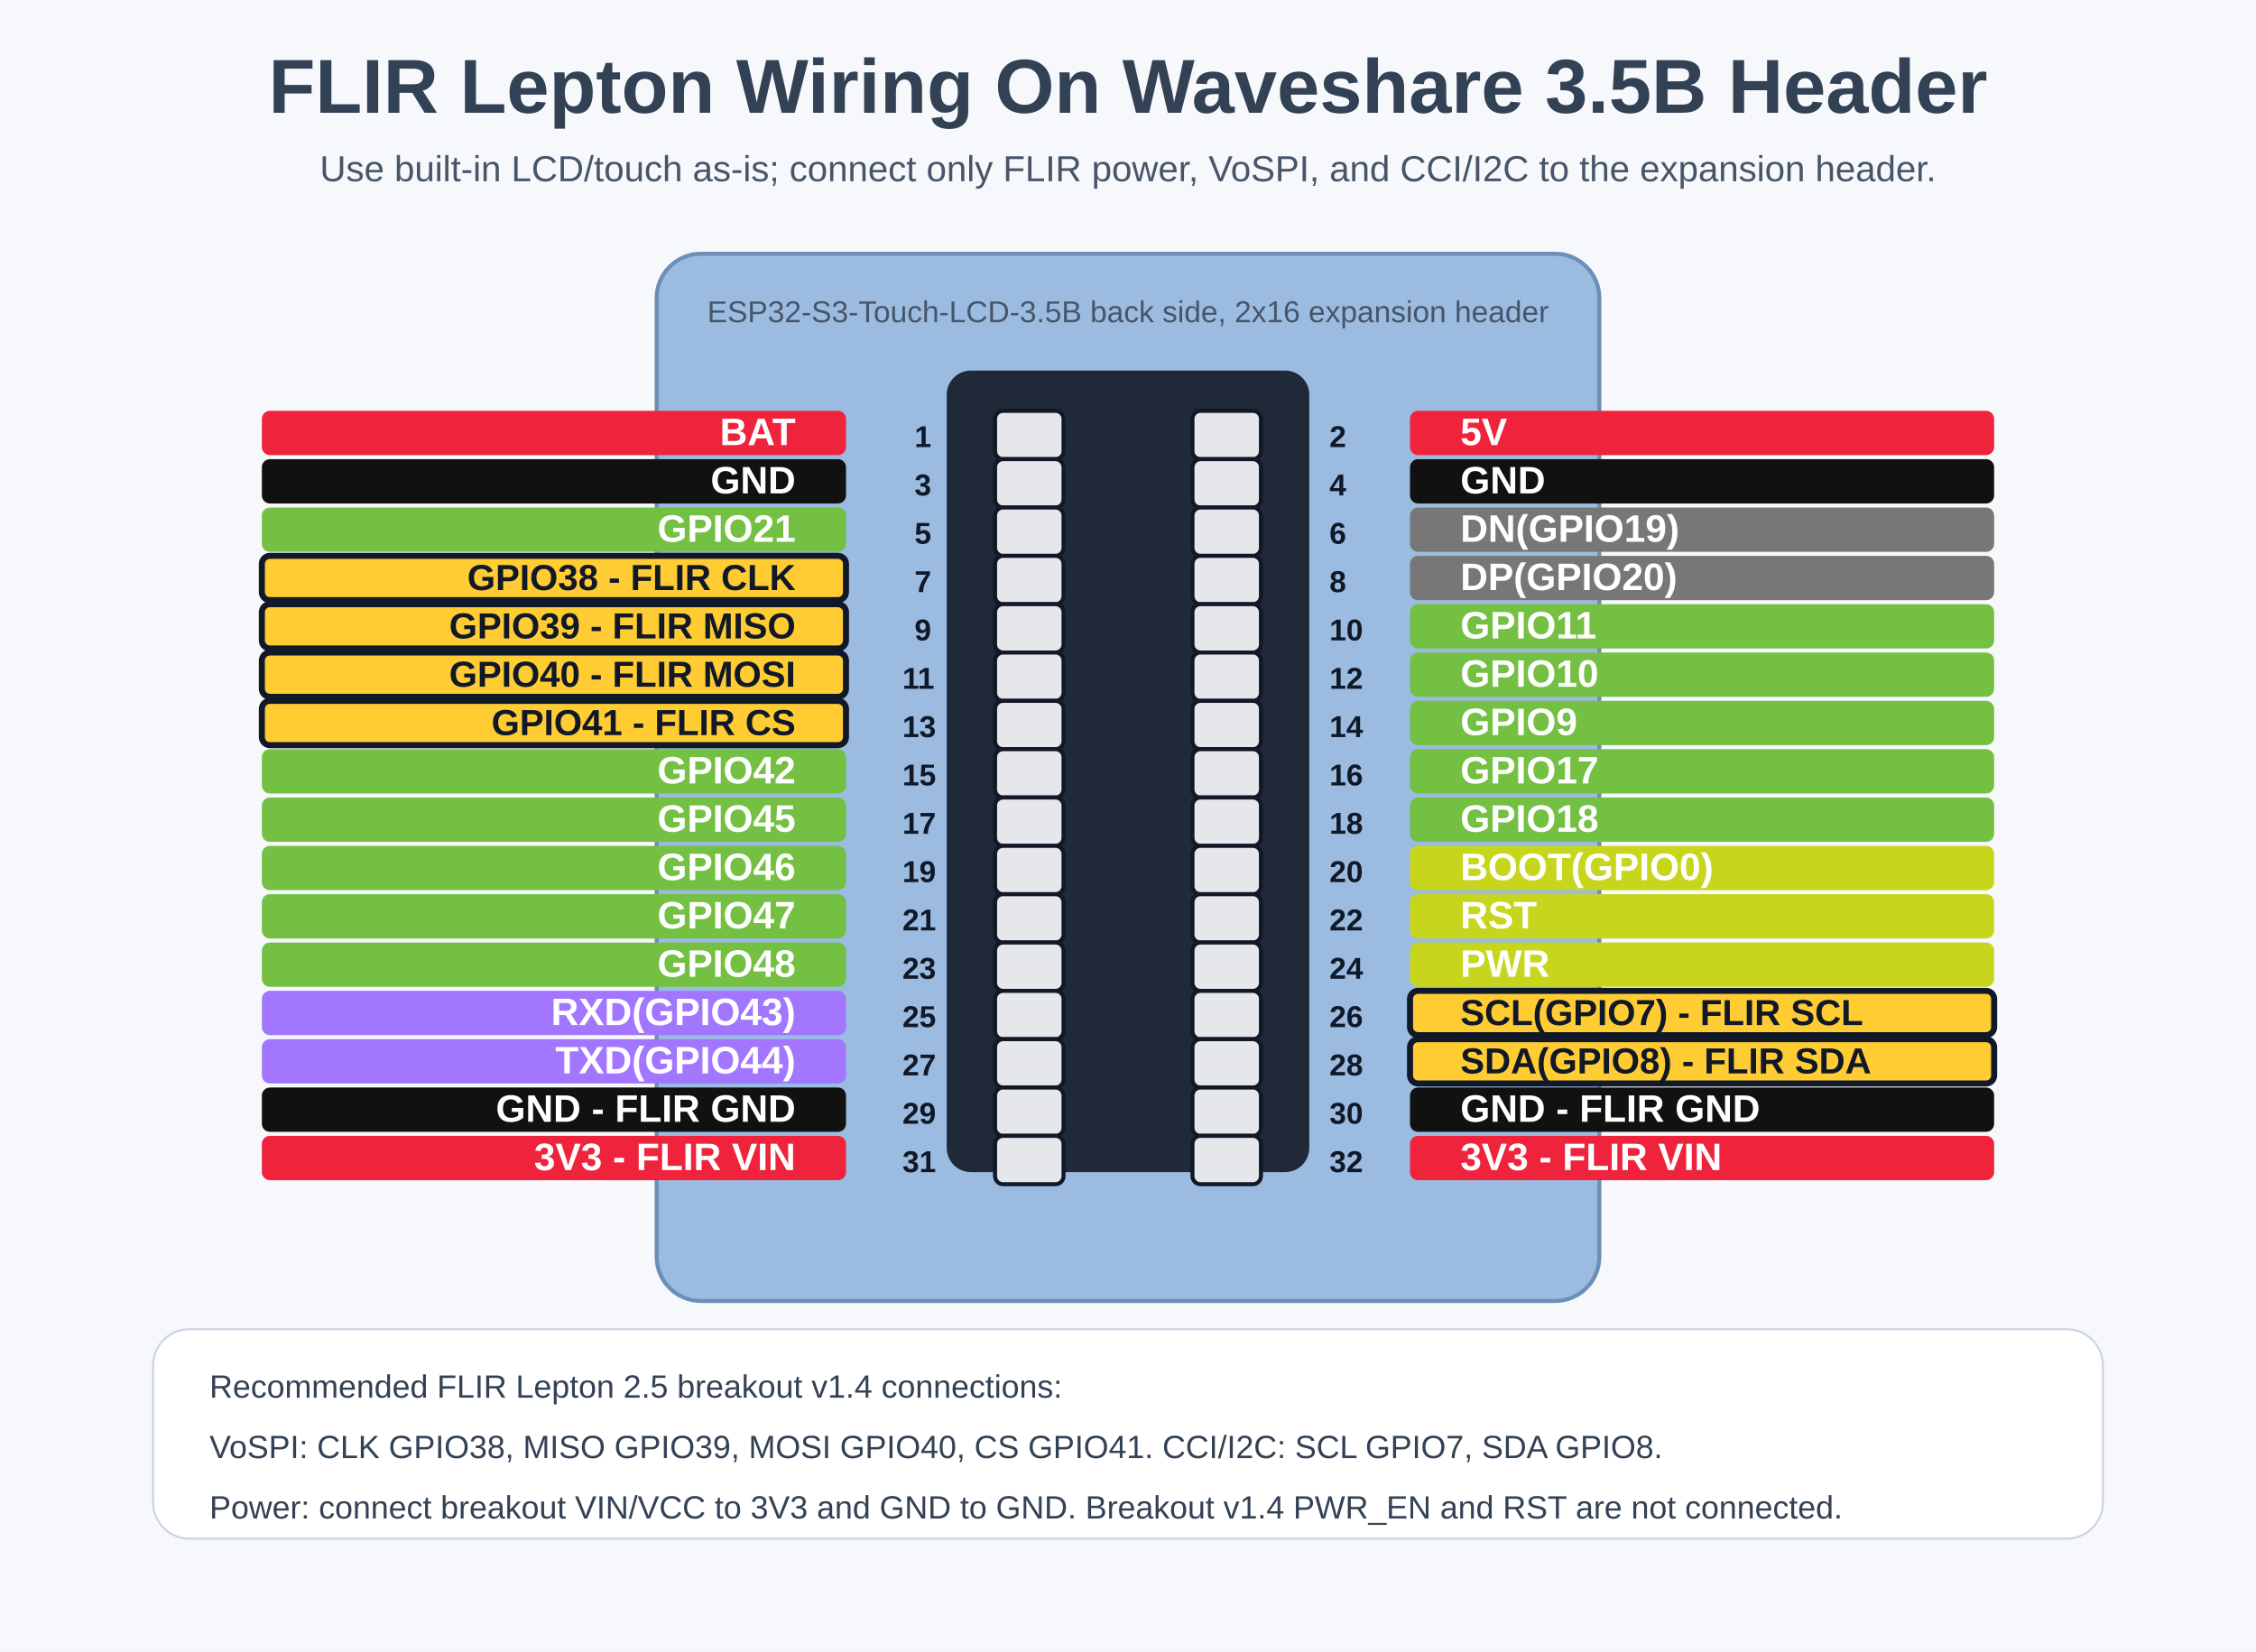
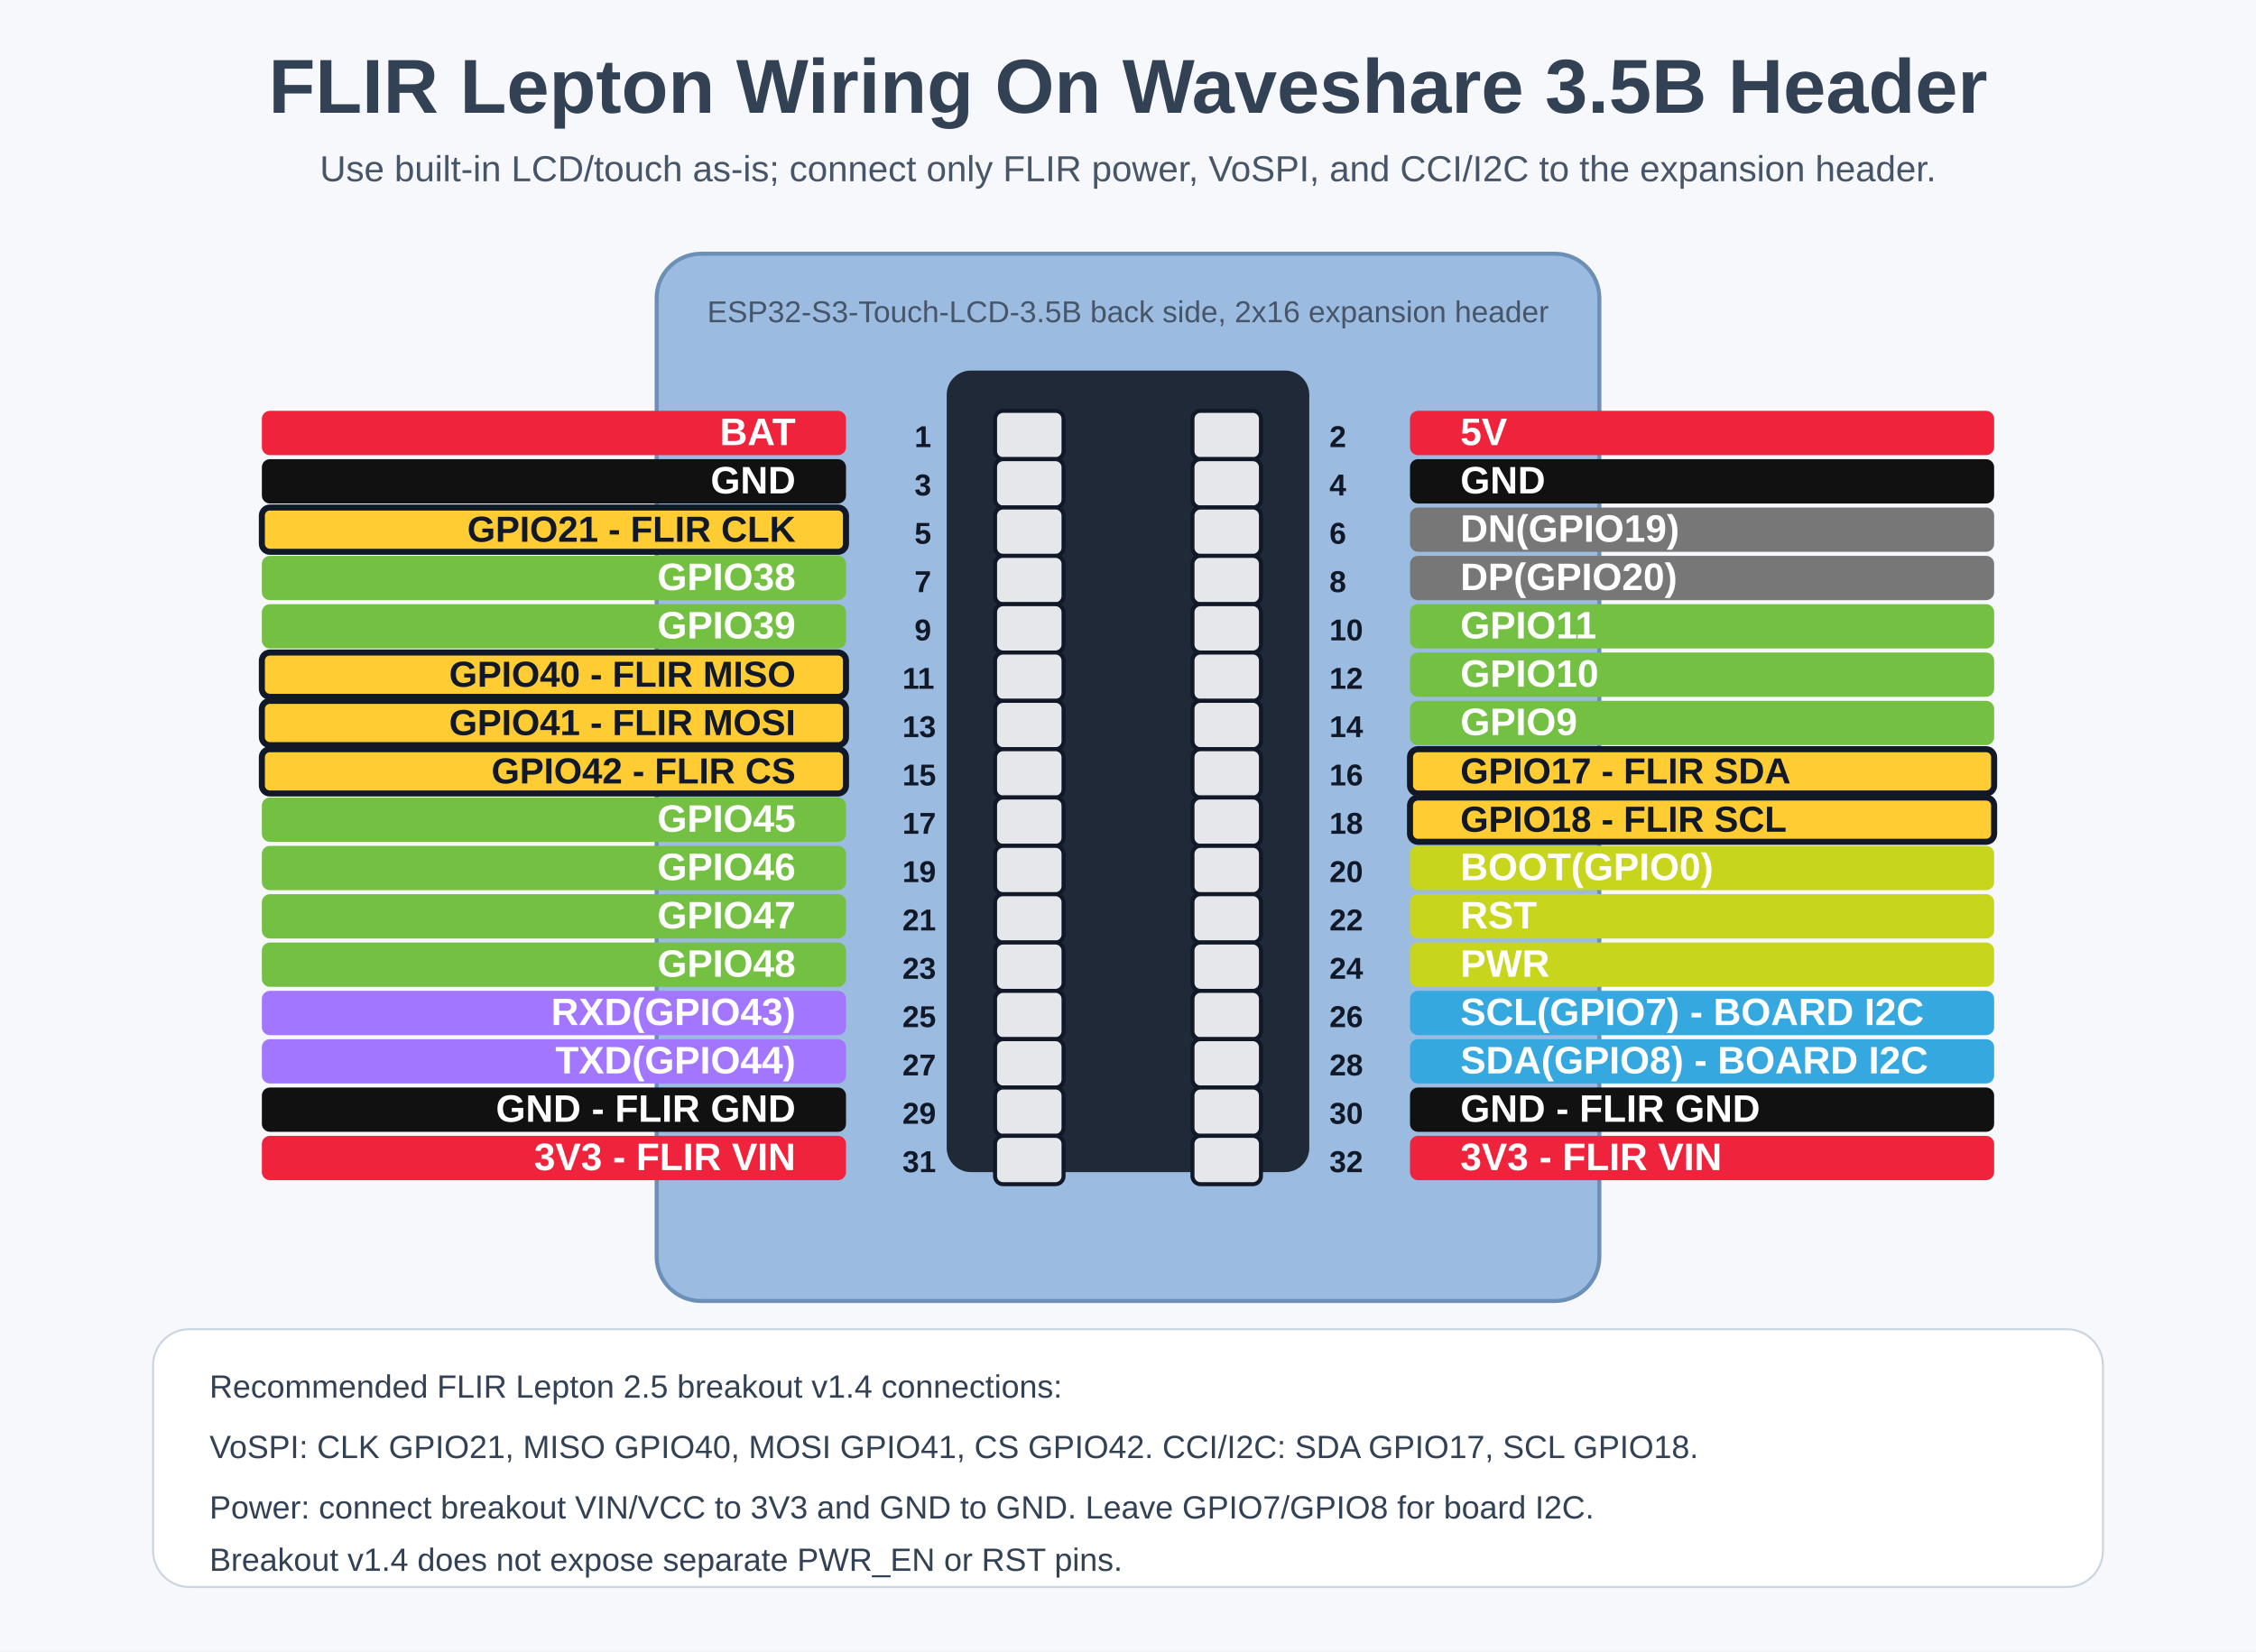
<svg xmlns="http://www.w3.org/2000/svg" width="1120" height="820" viewBox="0 0 1120 820" role="img" aria-labelledby="title desc">
  <defs>
    <style>
      .bg { fill: #f7f8fb; }
      .board { fill: #9bbce0; stroke: #6b8fb6; stroke-width: 2; }
      .header { fill: #1f2937; }
      .hole { fill: #e5e7eb; stroke: #111827; stroke-width: 2; }
      .label { font: 700 19px Arial, sans-serif; fill: #fff; }
      .pinno { font: 700 15px Arial, sans-serif; fill: #111827; }
      .title { font: 700 38px Arial, sans-serif; fill: #334155; }
      .subtitle { font: 18px Arial, sans-serif; fill: #475569; }
      .small { font: 15px Arial, sans-serif; fill: #475569; }
      .callout { font: 700 18px Arial, sans-serif; fill: #111827; }
      .note { font: 16px Arial, sans-serif; fill: #334155; }
      .power { fill: #ef233c; }
      .ground { fill: #111111; }
      .gpio { fill: #74c043; }
      .uart { fill: #a276ff; }
      .i2c { fill: #35a8e0; }
      .key { fill: #c7d51c; }
      .usb { fill: #777; }
      .flir { fill: #ffcc33; stroke: #111827; stroke-width: 3; }
      .line { fill: none; stroke: #111827; stroke-width: 3; }
      .line-thin { fill: none; stroke: #64748b; stroke-width: 2; }
    </style>
  </defs>
  <rect class="bg" width="1120" height="820" />
  <text class="title" x="560" y="56" text-anchor="middle">FLIR Lepton Wiring On Waveshare 3.5B Header</text>
  <text class="subtitle" x="560" y="90" text-anchor="middle">Use built-in LCD/touch as-is; connect only FLIR power, VoSPI, and CCI/I2C to the expansion header.</text>
  <rect class="board" x="326" y="126" width="468" height="520" rx="22" />
  <text class="small" x="560" y="160" text-anchor="middle">ESP32-S3-Touch-LCD-3.5B back side, 2x16 expansion header</text>
  <rect class="header" x="470" y="184" width="180" height="398" rx="12" />
  <g>
    <rect class="hole" x="494" y="204" width="34" height="24" rx="4" />
    <rect class="hole" x="592" y="204" width="34" height="24" rx="4" />
    <rect class="hole" x="494" y="228" width="34" height="24" rx="4" />
    <rect class="hole" x="592" y="228" width="34" height="24" rx="4" />
    <rect class="hole" x="494" y="252" width="34" height="24" rx="4" />
    <rect class="hole" x="592" y="252" width="34" height="24" rx="4" />
    <rect class="hole" x="494" y="276" width="34" height="24" rx="4" />
    <rect class="hole" x="592" y="276" width="34" height="24" rx="4" />
    <rect class="hole" x="494" y="300" width="34" height="24" rx="4" />
    <rect class="hole" x="592" y="300" width="34" height="24" rx="4" />
    <rect class="hole" x="494" y="324" width="34" height="24" rx="4" />
    <rect class="hole" x="592" y="324" width="34" height="24" rx="4" />
    <rect class="hole" x="494" y="348" width="34" height="24" rx="4" />
    <rect class="hole" x="592" y="348" width="34" height="24" rx="4" />
    <rect class="hole" x="494" y="372" width="34" height="24" rx="4" />
    <rect class="hole" x="592" y="372" width="34" height="24" rx="4" />
    <rect class="hole" x="494" y="396" width="34" height="24" rx="4" />
    <rect class="hole" x="592" y="396" width="34" height="24" rx="4" />
    <rect class="hole" x="494" y="420" width="34" height="24" rx="4" />
    <rect class="hole" x="592" y="420" width="34" height="24" rx="4" />
    <rect class="hole" x="494" y="444" width="34" height="24" rx="4" />
    <rect class="hole" x="592" y="444" width="34" height="24" rx="4" />
    <rect class="hole" x="494" y="468" width="34" height="24" rx="4" />
    <rect class="hole" x="592" y="468" width="34" height="24" rx="4" />
    <rect class="hole" x="494" y="492" width="34" height="24" rx="4" />
    <rect class="hole" x="592" y="492" width="34" height="24" rx="4" />
    <rect class="hole" x="494" y="516" width="34" height="24" rx="4" />
    <rect class="hole" x="592" y="516" width="34" height="24" rx="4" />
    <rect class="hole" x="494" y="540" width="34" height="24" rx="4" />
    <rect class="hole" x="592" y="540" width="34" height="24" rx="4" />
    <rect class="hole" x="494" y="564" width="34" height="24" rx="4" />
    <rect class="hole" x="592" y="564" width="34" height="24" rx="4" />
  </g>
  <g>
    <text class="pinno" x="454" y="222">1</text>
    <text class="pinno" x="660" y="222">2</text>
    <text class="pinno" x="454" y="246">3</text>
    <text class="pinno" x="660" y="246">4</text>
    <text class="pinno" x="454" y="270">5</text>
    <text class="pinno" x="660" y="270">6</text>
    <text class="pinno" x="454" y="294">7</text>
    <text class="pinno" x="660" y="294">8</text>
    <text class="pinno" x="454" y="318">9</text>
    <text class="pinno" x="660" y="318">10</text>
    <text class="pinno" x="448" y="342">11</text>
    <text class="pinno" x="660" y="342">12</text>
    <text class="pinno" x="448" y="366">13</text>
    <text class="pinno" x="660" y="366">14</text>
    <text class="pinno" x="448" y="390">15</text>
    <text class="pinno" x="660" y="390">16</text>
    <text class="pinno" x="448" y="414">17</text>
    <text class="pinno" x="660" y="414">18</text>
    <text class="pinno" x="448" y="438">19</text>
    <text class="pinno" x="660" y="438">20</text>
    <text class="pinno" x="448" y="462">21</text>
    <text class="pinno" x="660" y="462">22</text>
    <text class="pinno" x="448" y="486">23</text>
    <text class="pinno" x="660" y="486">24</text>
    <text class="pinno" x="448" y="510">25</text>
    <text class="pinno" x="660" y="510">26</text>
    <text class="pinno" x="448" y="534">27</text>
    <text class="pinno" x="660" y="534">28</text>
    <text class="pinno" x="448" y="558">29</text>
    <text class="pinno" x="660" y="558">30</text>
    <text class="pinno" x="448" y="582">31</text>
    <text class="pinno" x="660" y="582">32</text>
  </g>
  <g>
    <rect class="power" x="130" y="204" width="290" height="22" rx="4" />
    <text class="label" x="395" y="221" text-anchor="end">BAT</text>
    <rect class="ground" x="130" y="228" width="290" height="22" rx="4" />
    <text class="label" x="395" y="245" text-anchor="end">GND</text>
-     <rect class="gpio" x="130" y="252" width="290" height="22" rx="4" />
-     <text class="label" x="395" y="269" text-anchor="end">GPIO21</text>
-     <rect class="flir" x="130" y="276" width="290" height="22" rx="4" />
-     <text class="callout" x="395" y="293" text-anchor="end">GPIO38 - FLIR CLK</text>
-     <rect class="flir" x="130" y="300" width="290" height="22" rx="4" />
-     <text class="callout" x="395" y="317" text-anchor="end">GPIO39 - FLIR MISO</text>
+     <rect class="flir" x="130" y="252" width="290" height="22" rx="4" />
+     <text class="callout" x="395" y="269" text-anchor="end">GPIO21 - FLIR CLK</text>
+     <rect class="gpio" x="130" y="276" width="290" height="22" rx="4" />
+     <text class="label" x="395" y="293" text-anchor="end">GPIO38</text>
+     <rect class="gpio" x="130" y="300" width="290" height="22" rx="4" />
+     <text class="label" x="395" y="317" text-anchor="end">GPIO39</text>
    <rect class="flir" x="130" y="324" width="290" height="22" rx="4" />
-     <text class="callout" x="395" y="341" text-anchor="end">GPIO40 - FLIR MOSI</text>
+     <text class="callout" x="395" y="341" text-anchor="end">GPIO40 - FLIR MISO</text>
    <rect class="flir" x="130" y="348" width="290" height="22" rx="4" />
-     <text class="callout" x="395" y="365" text-anchor="end">GPIO41 - FLIR CS</text>
-     <rect class="gpio" x="130" y="372" width="290" height="22" rx="4" />
-     <text class="label" x="395" y="389" text-anchor="end">GPIO42</text>
+     <text class="callout" x="395" y="365" text-anchor="end">GPIO41 - FLIR MOSI</text>
+     <rect class="flir" x="130" y="372" width="290" height="22" rx="4" />
+     <text class="callout" x="395" y="389" text-anchor="end">GPIO42 - FLIR CS</text>
    <rect class="gpio" x="130" y="396" width="290" height="22" rx="4" />
    <text class="label" x="395" y="413" text-anchor="end">GPIO45</text>
    <rect class="gpio" x="130" y="420" width="290" height="22" rx="4" />
    <text class="label" x="395" y="437" text-anchor="end">GPIO46</text>
    <rect class="gpio" x="130" y="444" width="290" height="22" rx="4" />
    <text class="label" x="395" y="461" text-anchor="end">GPIO47</text>
    <rect class="gpio" x="130" y="468" width="290" height="22" rx="4" />
    <text class="label" x="395" y="485" text-anchor="end">GPIO48</text>
    <rect class="uart" x="130" y="492" width="290" height="22" rx="4" />
    <text class="label" x="395" y="509" text-anchor="end">RXD(GPIO43)</text>
    <rect class="uart" x="130" y="516" width="290" height="22" rx="4" />
    <text class="label" x="395" y="533" text-anchor="end">TXD(GPIO44)</text>
    <rect class="ground" x="130" y="540" width="290" height="22" rx="4" />
    <text class="label" x="395" y="557" text-anchor="end">GND - FLIR GND</text>
    <rect class="power" x="130" y="564" width="290" height="22" rx="4" />
    <text class="label" x="395" y="581" text-anchor="end">3V3 - FLIR VIN</text>
  </g>
  <g>
    <rect class="power" x="700" y="204" width="290" height="22" rx="4" />
    <text class="label" x="725" y="221">5V</text>
    <rect class="ground" x="700" y="228" width="290" height="22" rx="4" />
    <text class="label" x="725" y="245">GND</text>
    <rect class="usb" x="700" y="252" width="290" height="22" rx="4" />
    <text class="label" x="725" y="269">DN(GPIO19)</text>
    <rect class="usb" x="700" y="276" width="290" height="22" rx="4" />
    <text class="label" x="725" y="293">DP(GPIO20)</text>
    <rect class="gpio" x="700" y="300" width="290" height="22" rx="4" />
    <text class="label" x="725" y="317">GPIO11</text>
    <rect class="gpio" x="700" y="324" width="290" height="22" rx="4" />
    <text class="label" x="725" y="341">GPIO10</text>
    <rect class="gpio" x="700" y="348" width="290" height="22" rx="4" />
    <text class="label" x="725" y="365">GPIO9</text>
-     <rect class="gpio" x="700" y="372" width="290" height="22" rx="4" />
-     <text class="label" x="725" y="389">GPIO17</text>
-     <rect class="gpio" x="700" y="396" width="290" height="22" rx="4" />
-     <text class="label" x="725" y="413">GPIO18</text>
+     <rect class="flir" x="700" y="372" width="290" height="22" rx="4" />
+     <text class="callout" x="725" y="389">GPIO17 - FLIR SDA</text>
+     <rect class="flir" x="700" y="396" width="290" height="22" rx="4" />
+     <text class="callout" x="725" y="413">GPIO18 - FLIR SCL</text>
    <rect class="key" x="700" y="420" width="290" height="22" rx="4" />
    <text class="label" x="725" y="437">BOOT(GPIO0)</text>
    <rect class="key" x="700" y="444" width="290" height="22" rx="4" />
    <text class="label" x="725" y="461">RST</text>
    <rect class="key" x="700" y="468" width="290" height="22" rx="4" />
    <text class="label" x="725" y="485">PWR</text>
-     <rect class="flir" x="700" y="492" width="290" height="22" rx="4" />
-     <text class="callout" x="725" y="509">SCL(GPIO7) - FLIR SCL</text>
-     <rect class="flir" x="700" y="516" width="290" height="22" rx="4" />
-     <text class="callout" x="725" y="533">SDA(GPIO8) - FLIR SDA</text>
+     <rect class="i2c" x="700" y="492" width="290" height="22" rx="4" />
+     <text class="label" x="725" y="509">SCL(GPIO7) - BOARD I2C</text>
+     <rect class="i2c" x="700" y="516" width="290" height="22" rx="4" />
+     <text class="label" x="725" y="533">SDA(GPIO8) - BOARD I2C</text>
    <rect class="ground" x="700" y="540" width="290" height="22" rx="4" />
    <text class="label" x="725" y="557">GND - FLIR GND</text>
    <rect class="power" x="700" y="564" width="290" height="22" rx="4" />
    <text class="label" x="725" y="581">3V3 - FLIR VIN</text>
  </g>
-   <rect x="76" y="660" width="968" height="104" rx="18" fill="#fff" stroke="#cbd5e1" />
+   <rect x="76" y="660" width="968" height="128" rx="18" fill="#fff" stroke="#cbd5e1" />
  <text class="note" x="104" y="694">Recommended FLIR Lepton 2.5 breakout v1.4 connections:</text>
-   <text class="note" x="104" y="724">VoSPI: CLK GPIO38, MISO GPIO39, MOSI GPIO40, CS GPIO41. CCI/I2C: SCL GPIO7, SDA GPIO8.</text>
-   <text class="note" x="104" y="754">Power: connect breakout VIN/VCC to 3V3 and GND to GND. Breakout v1.4 PWR_EN and RST are not connected.</text>
+   <text class="note" x="104" y="724">VoSPI: CLK GPIO21, MISO GPIO40, MOSI GPIO41, CS GPIO42. CCI/I2C: SDA GPIO17, SCL GPIO18.</text>
+   <text class="note" x="104" y="754">Power: connect breakout VIN/VCC to 3V3 and GND to GND. Leave GPIO7/GPIO8 for board I2C.</text>
+   <text class="note" x="104" y="780">Breakout v1.4 does not expose separate PWR_EN or RST pins.</text>
</svg>
